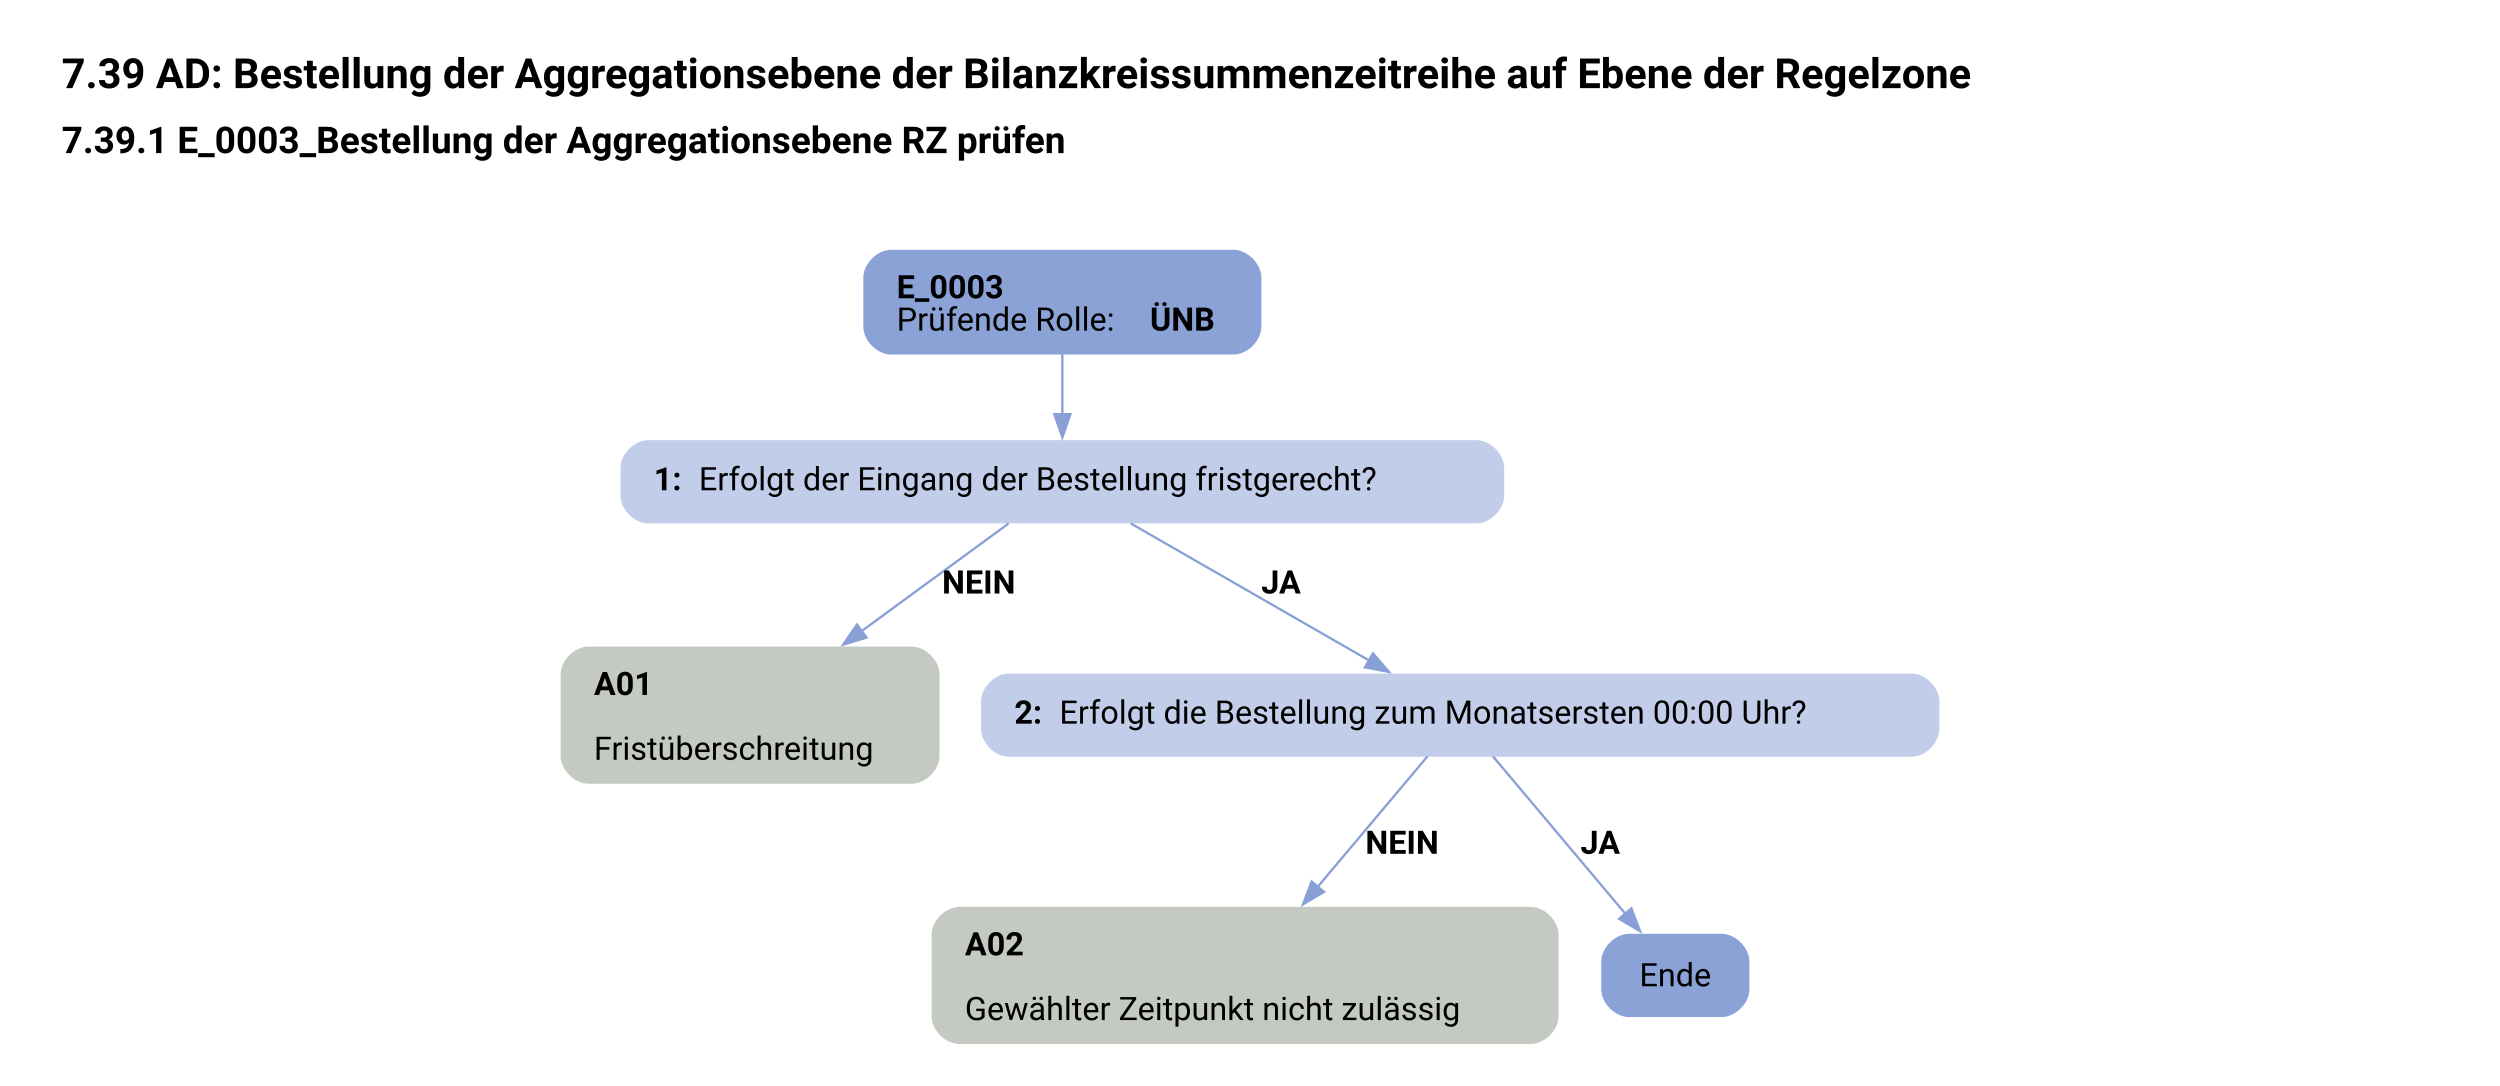
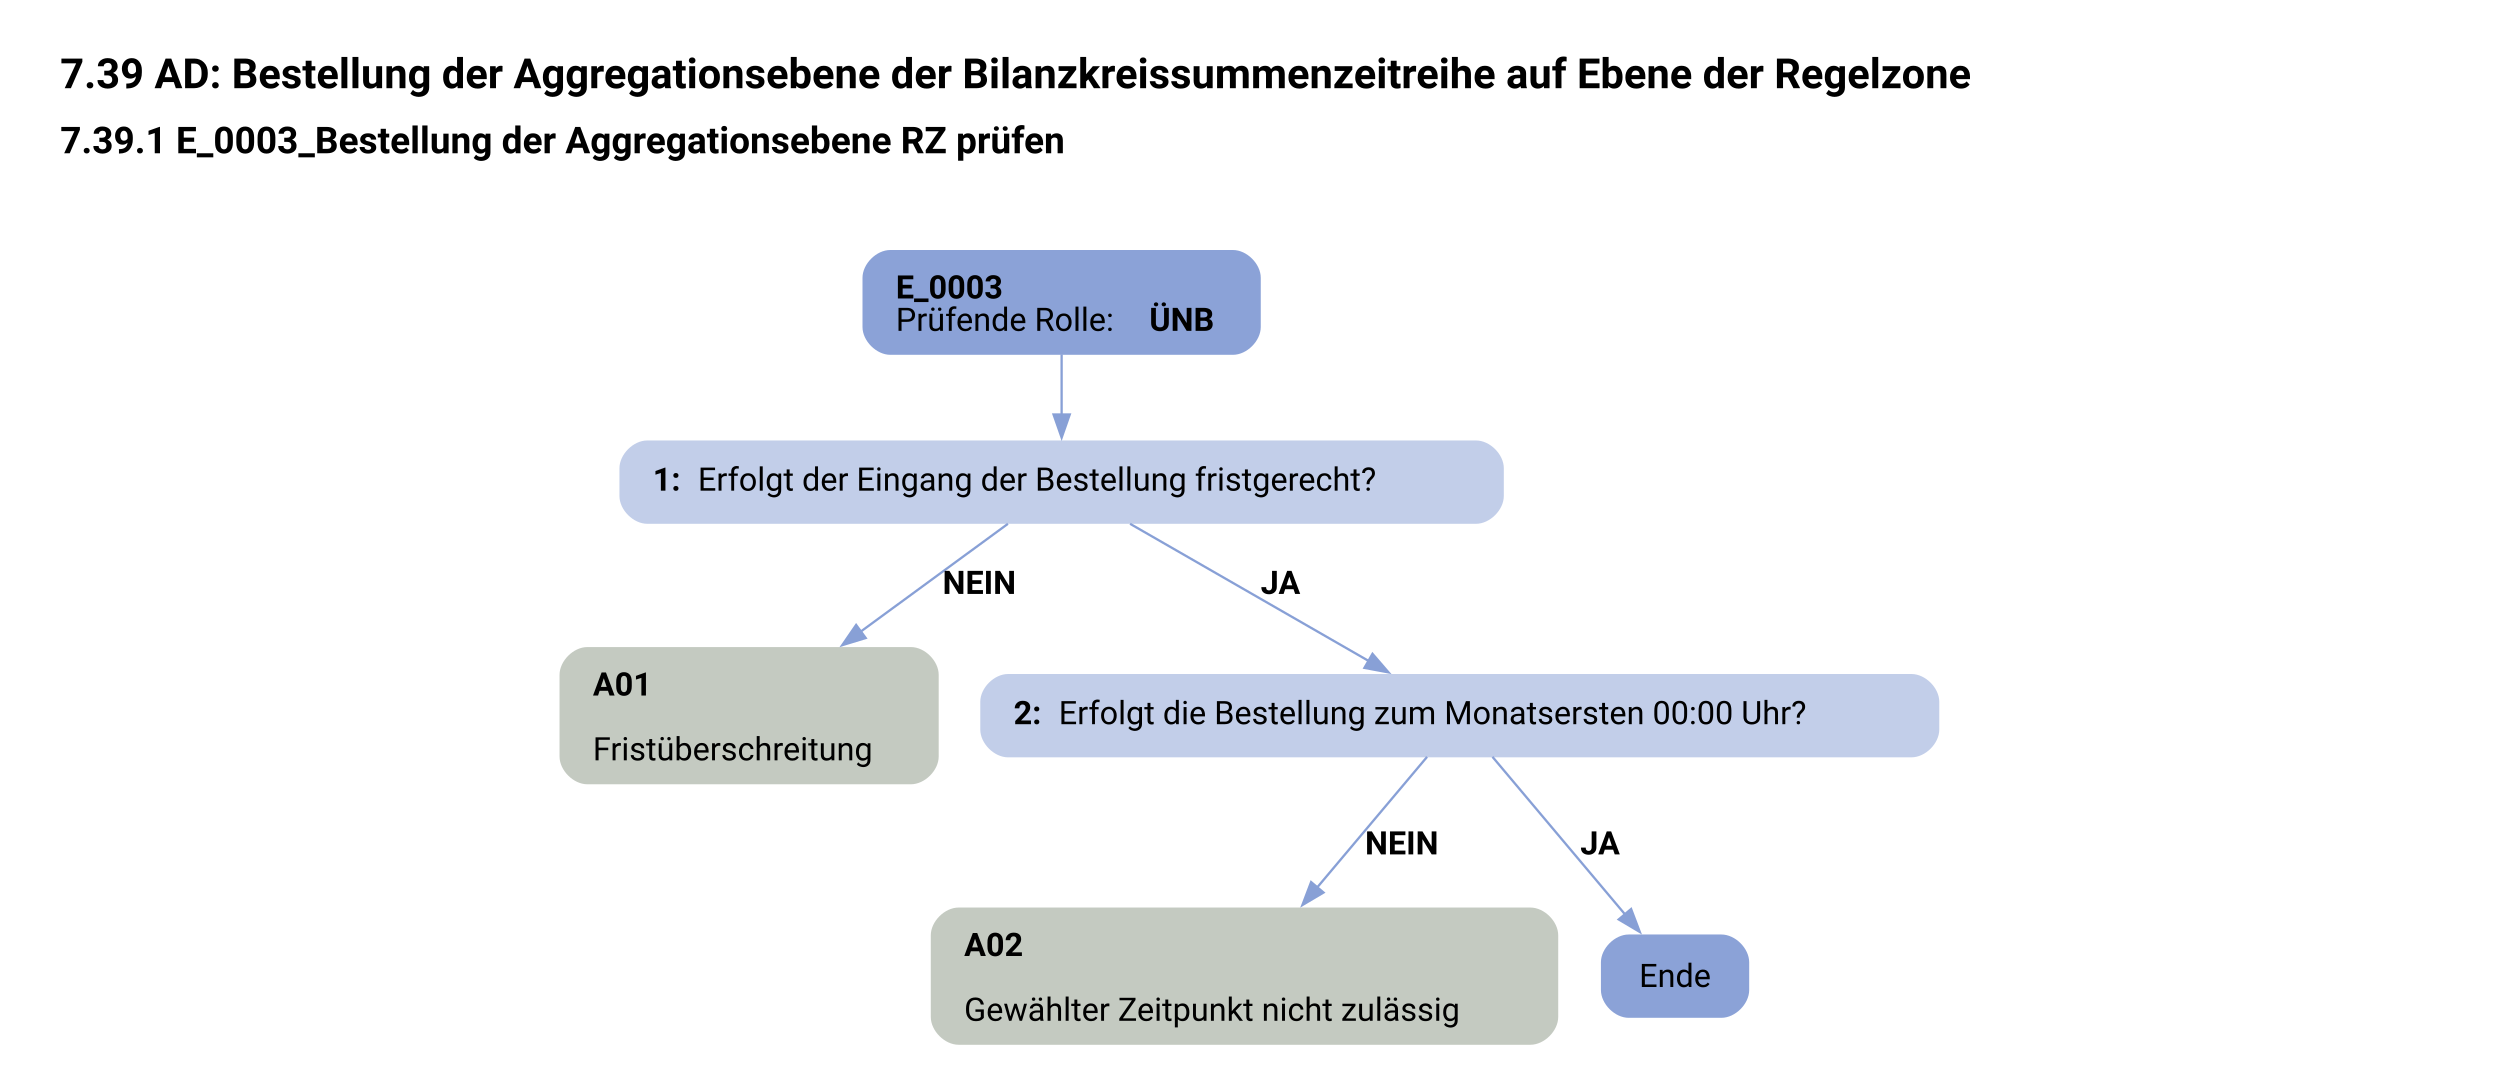
<svg xmlns="http://www.w3.org/2000/svg" version="1.1" width="1440.0px" viewBox="0 0 1440.0 625.333" height="625.333px">
  <g>
    <g transform="translate(464.9887, 62.53333) scale(1 1) translate(0, 0) scale(0.8805031 0.8805031) ">
      <defs>
        <style>.cls-1{fill:#ffffff88;}</style>
      </defs>
      <path class="cls-1" d="M122.44,531.2h-56.1c-11,0-19.9-9.12-19.46-20.11C57.47,243.89,278.15,29.78,547.91,29.78v56.02c0,10.98-8.69,19.89-19.66,20.39-225.51,10.31-405.8,197-405.8,425Z" />
      <path class="cls-1" d="M273.78,531.2h-55.93c-11.23,0-20.09-9.48-19.43-20.69,10.74-183.44,163.39-329.39,349.48-329.39v56.26c0,10.71-8.27,19.62-18.96,20.35-142.35,9.77-255.17,128.69-255.17,273.46Z" />
      <path class="cls-1" d="M425.77,531.2h-55.45c-11.65,0-20.6-10.17-19.33-21.75,10.87-99.03,95.03-176.34,196.92-176.34v57.01c0,10.05-7.28,18.75-17.23,20.16-59.22,8.4-104.91,59.42-104.91,120.92Z" />
    </g>
-     <svg width="1080pt" height="469pt" viewBox="0.00 0.00 1079.50 469.34">
+     <svg width="1080pt" height="469pt" viewBox="0.00 0.00 1080.00 469.00">
      <g id="graph0" class="graph" transform="scale(1 1) rotate(0) translate(18 451.34)">
-         <text text-anchor="start" x="8" y="-413.24" font-family="Roboto, sans-serif" font-weight="bold" font-size="18.00">7.39 AD: Bestellung der Aggregationsebene der Bilanzkreissummenzeitreihe auf Ebene der Regelzone</text>
-         <text text-anchor="start" x="8" y="-385.14" font-family="Roboto, sans-serif" font-weight="bold" font-size="16.00">7.39.1 E_0003_Bestellung der Aggregationsebene RZ prüfen</text>
+         <text xml:space="preserve" text-anchor="start" x="8" y="-413.24" font-family="Roboto, sans-serif" font-weight="bold" font-size="18.00">7.39 AD: Bestellung der Aggregationsebene der Bilanzkreissummenzeitreihe auf Ebene der Regelzone</text>
+         <text xml:space="preserve" text-anchor="start" x="8" y="-385.14" font-family="Roboto, sans-serif" font-weight="bold" font-size="16.00">7.39.1 E_0003_Bestellung der Aggregationsebene RZ prüfen</text>
        <g id="node1" class="node">
          <path fill="#8ba2d7" stroke="black" stroke-width="0" d="M514.65,-343.34C514.65,-343.34 366.6,-343.34 366.6,-343.34 360.6,-343.34 354.6,-337.34 354.6,-331.34 354.6,-331.34 354.6,-310.06 354.6,-310.06 354.6,-304.06 360.6,-298.06 366.6,-298.06 366.6,-298.06 514.65,-298.06 514.65,-298.06 520.65,-298.06 526.65,-304.06 526.65,-310.06 526.65,-310.06 526.65,-331.34 526.65,-331.34 526.65,-337.34 520.65,-343.34 514.65,-343.34" />
-           <text text-anchor="start" x="369" y="-322.4" font-family="Roboto, sans-serif" font-weight="bold" font-size="14.00">E_0003</text>
-           <text text-anchor="start" x="369" y="-308.4" font-family="Roboto, sans-serif" font-size="14.00">Prüfende Rolle: </text>
-           <text text-anchor="start" x="478.5" y="-308.4" font-family="Roboto, sans-serif" font-weight="bold" font-size="14.00">ÜNB</text>
+           <text xml:space="preserve" text-anchor="start" x="369" y="-322.4" font-family="Roboto, sans-serif" font-weight="bold" font-size="14.00">E_0003</text>
+           <text xml:space="preserve" text-anchor="start" x="369" y="-308.4" font-family="Roboto, sans-serif" font-size="14.00">Prüfende Rolle: </text>
+           <text xml:space="preserve" text-anchor="start" x="478.5" y="-308.4" font-family="Roboto, sans-serif" font-weight="bold" font-size="14.00">ÜNB</text>
        </g>
        <g id="node2" class="node">
          <path fill="#c2cee9" stroke="black" stroke-width="0" d="M619.65,-261.06C619.65,-261.06 261.6,-261.06 261.6,-261.06 255.6,-261.06 249.6,-255.06 249.6,-249.06 249.6,-249.06 249.6,-237.06 249.6,-237.06 249.6,-231.06 255.6,-225.06 261.6,-225.06 261.6,-225.06 619.65,-225.06 619.65,-225.06 625.65,-225.06 631.65,-231.06 631.65,-237.06 631.65,-237.06 631.65,-249.06 631.65,-249.06 631.65,-255.06 625.65,-261.06 619.65,-261.06" />
-           <text text-anchor="start" x="264" y="-239.38" font-family="Roboto, sans-serif" font-weight="bold" font-size="14.00">1: </text>
-           <text text-anchor="start" x="283.5" y="-239.38" font-family="Roboto, sans-serif" font-size="14.00">Erfolgt der Eingang der Bestellung fristgerecht?</text>
+           <text xml:space="preserve" text-anchor="start" x="264" y="-239.38" font-family="Roboto, sans-serif" font-weight="bold" font-size="14.00">1: </text>
+           <text xml:space="preserve" text-anchor="start" x="283.5" y="-239.38" font-family="Roboto, sans-serif" font-size="14.00">Erfolgt der Eingang der Bestellung fristgerecht?</text>
        </g>
        <g id="edge1" class="edge">
          <path fill="none" stroke="#88a0d6" d="M440.62,-298.23C440.62,-290.15 440.62,-280.85 440.62,-272.25" />
          <polygon fill="#88a0d6" stroke="#88a0d6" points="444.13,-272.29 440.63,-262.29 437.13,-272.29 444.13,-272.29" />
        </g>
        <g id="node3" class="node">
          <path fill="#c4cac1" stroke="black" stroke-width="0" d="M375.52,-171.81C375.52,-171.81 235.72,-171.81 235.72,-171.81 229.72,-171.81 223.72,-165.81 223.72,-159.81 223.72,-159.81 223.72,-124.53 223.72,-124.53 223.72,-118.53 229.72,-112.53 235.72,-112.53 235.72,-112.53 375.52,-112.53 375.52,-112.53 381.52,-112.53 387.52,-118.53 387.52,-124.53 387.52,-124.53 387.52,-159.81 387.52,-159.81 387.52,-165.81 381.52,-171.81 375.52,-171.81" />
-           <text text-anchor="start" x="238.12" y="-150.87" font-family="Roboto, sans-serif" font-weight="bold" font-size="14.00">A01</text>
-           <text text-anchor="start" x="238.12" y="-122.87" font-family="Roboto, sans-serif" font-size="14.00">Fristüberschreitung</text>
+           <text xml:space="preserve" text-anchor="start" x="238.12" y="-150.87" font-family="Roboto, sans-serif" font-weight="bold" font-size="14.00">A01</text>
+           <text xml:space="preserve" text-anchor="start" x="238.12" y="-122.87" font-family="Roboto, sans-serif" font-size="14.00">Fristüberschreitung</text>
        </g>
        <g id="edge2" class="edge">
          <path fill="none" stroke="#88a0d6" d="M417.42,-225.06C399.94,-212.26 375.36,-194.25 353.7,-178.39" />
          <polygon fill="#88a0d6" stroke="#88a0d6" points="355.98,-175.72 345.85,-172.63 351.85,-181.37 355.98,-175.72" />
-           <text text-anchor="start" x="388.62" y="-194.76" font-family="Roboto, sans-serif" font-weight="bold" font-size="14.00">NEIN</text>
+           <text xml:space="preserve" text-anchor="start" x="389.19" y="-194.76" font-family="Roboto, sans-serif" font-weight="bold" font-size="14.00">NEIN</text>
        </g>
        <g id="node4" class="node">
          <path fill="#c2cee9" stroke="black" stroke-width="0" d="M807.77,-160.17C807.77,-160.17 417.48,-160.17 417.48,-160.17 411.48,-160.17 405.48,-154.17 405.48,-148.17 405.48,-148.17 405.48,-136.17 405.48,-136.17 405.48,-130.17 411.48,-124.17 417.48,-124.17 417.48,-124.17 807.77,-124.17 807.77,-124.17 813.77,-124.17 819.77,-130.17 819.77,-136.17 819.77,-136.17 819.77,-148.17 819.77,-148.17 819.77,-154.17 813.77,-160.17 807.77,-160.17" />
-           <text text-anchor="start" x="419.88" y="-138.5" font-family="Roboto, sans-serif" font-weight="bold" font-size="14.00">2: </text>
-           <text text-anchor="start" x="439.38" y="-138.5" font-family="Roboto, sans-serif" font-size="14.00">Erfolgt die Bestellung zum Monatsersten 00:00 Uhr?</text>
+           <text xml:space="preserve" text-anchor="start" x="419.88" y="-138.5" font-family="Roboto, sans-serif" font-weight="bold" font-size="14.00">2: </text>
+           <text xml:space="preserve" text-anchor="start" x="439.38" y="-138.5" font-family="Roboto, sans-serif" font-size="14.00">Erfolgt die Bestellung zum Monatsersten 00:00 Uhr?</text>
        </g>
        <g id="edge3" class="edge">
          <path fill="none" stroke="#88a0d6" d="M470.19,-225.06C498.71,-208.67 542.04,-183.75 573.42,-165.71" />
          <polygon fill="#88a0d6" stroke="#88a0d6" points="574.92,-168.89 581.84,-160.87 571.43,-162.82 574.92,-168.89" />
-           <text text-anchor="start" x="526.62" y="-194.76" font-family="Roboto, sans-serif" font-weight="bold" font-size="14.00">JA</text>
+           <text xml:space="preserve" text-anchor="start" x="526.62" y="-194.76" font-family="Roboto, sans-serif" font-weight="bold" font-size="14.00">JA</text>
        </g>
        <g id="node5" class="node">
          <path fill="#c4cac1" stroke="black" stroke-width="0" d="M643.15,-59.28C643.15,-59.28 396.1,-59.28 396.1,-59.28 390.1,-59.28 384.1,-53.28 384.1,-47.28 384.1,-47.28 384.1,-12 384.1,-12 384.1,-6 390.1,0 396.1,0 396.1,0 643.15,0 643.15,0 649.15,0 655.15,-6 655.15,-12 655.15,-12 655.15,-47.28 655.15,-47.28 655.15,-53.28 649.15,-59.28 643.15,-59.28" />
-           <text text-anchor="start" x="398.5" y="-38.34" font-family="Roboto, sans-serif" font-weight="bold" font-size="14.00">A02</text>
-           <text text-anchor="start" x="398.5" y="-10.34" font-family="Roboto, sans-serif" font-size="14.00">Gewählter Zeitpunkt nicht zulässig</text>
+           <text xml:space="preserve" text-anchor="start" x="398.5" y="-38.34" font-family="Roboto, sans-serif" font-weight="bold" font-size="14.00">A02</text>
+           <text xml:space="preserve" text-anchor="start" x="398.5" y="-10.34" font-family="Roboto, sans-serif" font-size="14.00">Gewählter Zeitpunkt nicht zulässig</text>
        </g>
        <g id="edge4" class="edge">
          <path fill="none" stroke="#88a0d6" d="M598.5,-124.38C585.95,-109.47 567.17,-87.14 551.07,-68.02" />
          <polygon fill="#88a0d6" stroke="#88a0d6" points="553.76,-65.77 544.64,-60.37 548.4,-70.28 553.76,-65.77" />
-           <text text-anchor="start" x="571.62" y="-82.23" font-family="Roboto, sans-serif" font-weight="bold" font-size="14.00">NEIN</text>
+           <text xml:space="preserve" text-anchor="start" x="571.69" y="-82.23" font-family="Roboto, sans-serif" font-weight="bold" font-size="14.00">NEIN</text>
        </g>
        <g id="node6" class="node">
          <path fill="#8ba2d7" stroke="black" stroke-width="0" d="M725.65,-47.64C725.65,-47.64 685.6,-47.64 685.6,-47.64 679.6,-47.64 673.6,-41.64 673.6,-35.64 673.6,-35.64 673.6,-23.64 673.6,-23.64 673.6,-17.64 679.6,-11.64 685.6,-11.64 685.6,-11.64 725.65,-11.64 725.65,-11.64 731.65,-11.64 737.65,-17.64 737.65,-23.64 737.65,-23.64 737.65,-35.64 737.65,-35.64 737.65,-41.64 731.65,-47.64 725.65,-47.64" />
-           <text text-anchor="middle" x="705.62" y="-24.96" font-family="Roboto, sans-serif" font-size="14.00">Ende</text>
+           <text xml:space="preserve" text-anchor="middle" x="705.62" y="-24.96" font-family="Roboto, sans-serif" font-size="14.00">Ende</text>
        </g>
        <g id="edge5" class="edge">
          <path fill="none" stroke="#88a0d6" d="M626.75,-124.38C641.98,-106.29 666.4,-77.26 684.03,-56.3" />
          <polygon fill="#88a0d6" stroke="#88a0d6" points="686.63,-58.65 690.39,-48.74 681.28,-54.14 686.63,-58.65" />
-           <text text-anchor="start" x="664.62" y="-82.23" font-family="Roboto, sans-serif" font-weight="bold" font-size="14.00">JA</text>
+           <text xml:space="preserve" text-anchor="start" x="664.69" y="-82.23" font-family="Roboto, sans-serif" font-weight="bold" font-size="14.00">JA</text>
        </g>
      </g>
    </svg>
  </g>
</svg>
